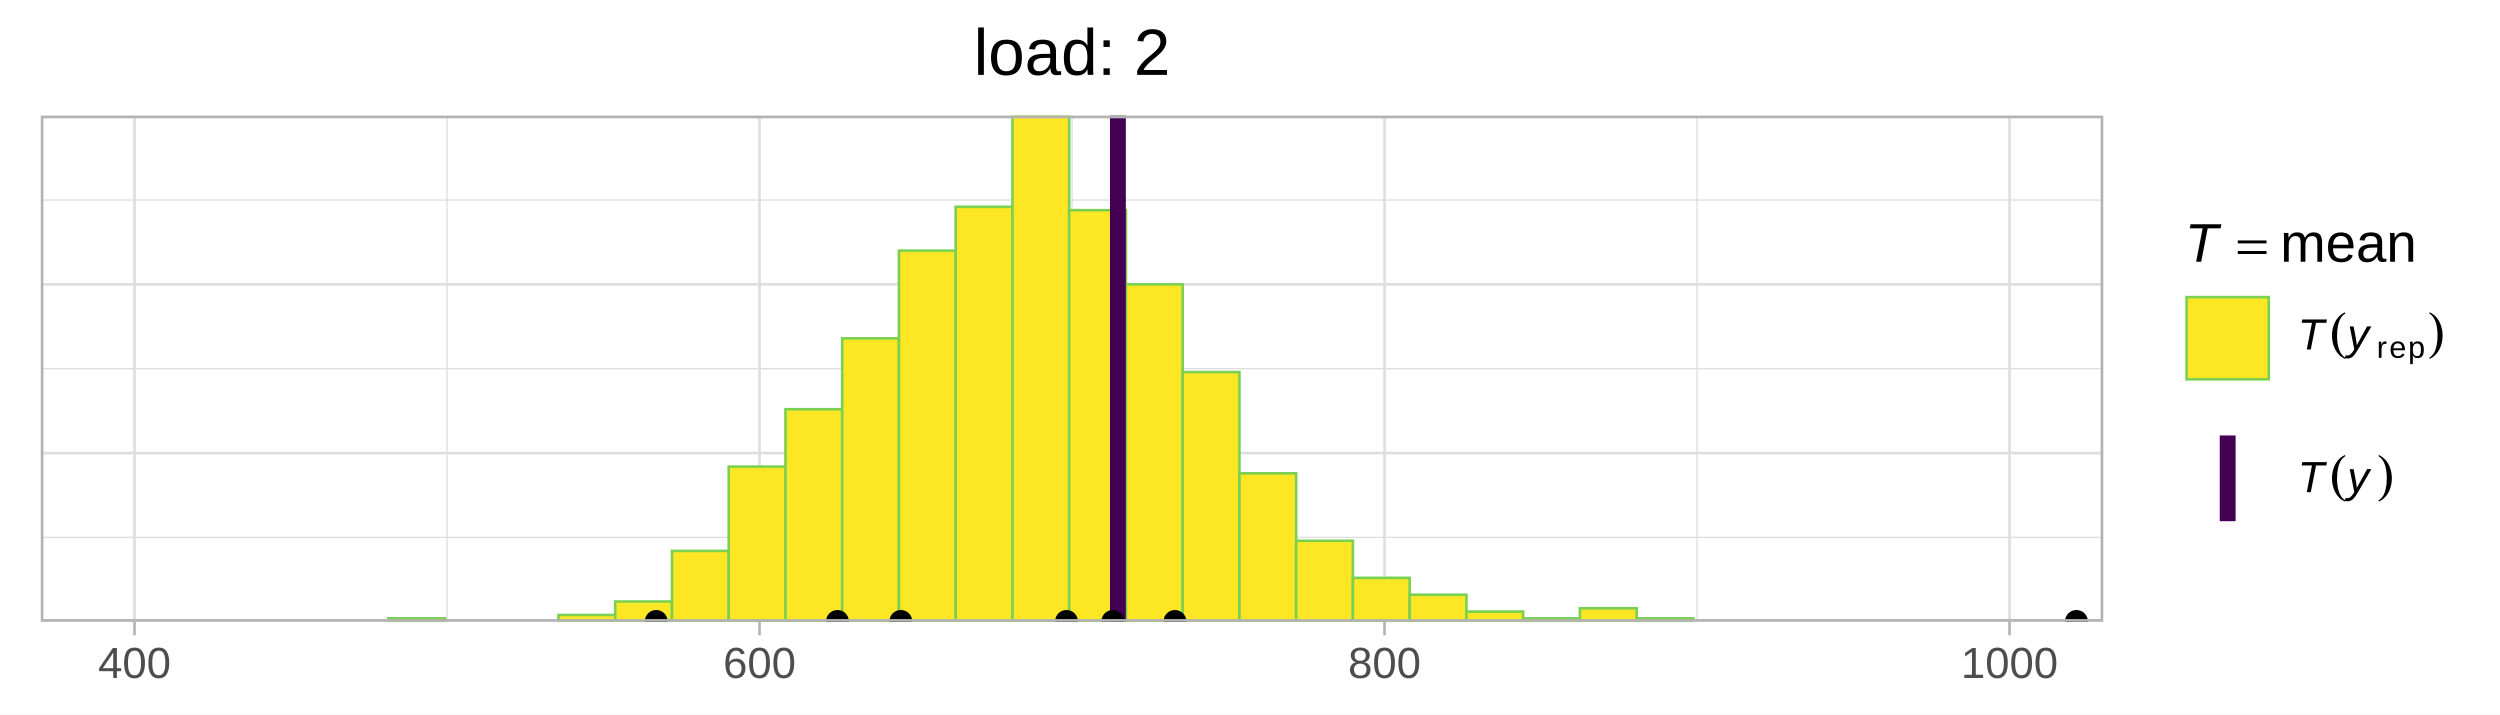
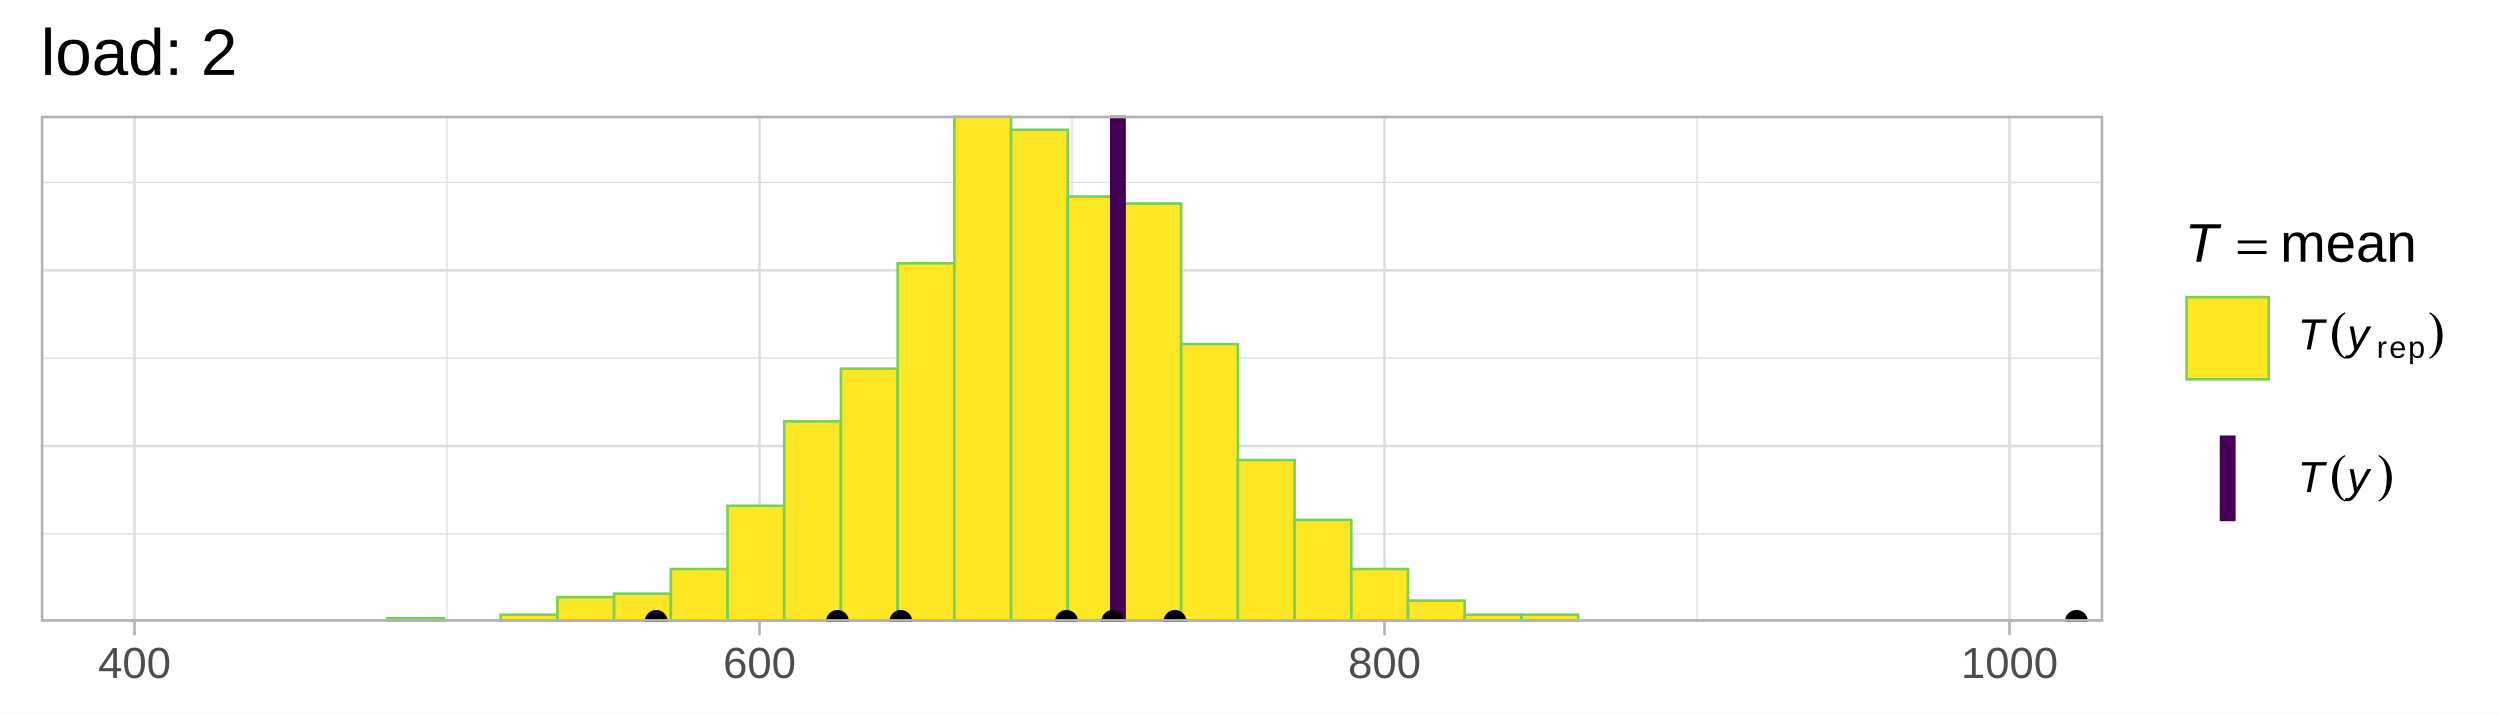
<svg xmlns="http://www.w3.org/2000/svg" class="svglite" width="504.00pt" height="144.00pt" viewBox="0 0 504.00 144.00">
  <defs>
    <style type="text/css">
    .svglite line, .svglite polyline, .svglite polygon, .svglite path, .svglite rect, .svglite circle {
      fill: none;
      stroke: #000000;
      stroke-linecap: round;
      stroke-linejoin: round;
      stroke-miterlimit: 10.00;
    }
    .svglite text {
      white-space: pre;
    }
  </style>
  </defs>
  <rect width="100%" height="100%" style="stroke: none; fill: #FFFFFF;" />
  <defs>
    <clipPath id="cpMC4wMHw1MDQuMDB8MC4wMHwxNDQuMDA=">
      <rect x="0.00" y="0.00" width="504.00" height="144.00" />
    </clipPath>
  </defs>
  <g clip-path="url(#cpMC4wMHw1MDQuMDB8MC4wMHwxNDQuMDA=)">
    <rect x="0" y="0.00" width="504.00" height="144.00" style="stroke-width: 1.07; stroke: #FFFFFF; fill: #FFFFFF;" />
  </g>
  <defs>
    <clipPath id="cpOC4yMnw0MjQuMDJ8MjMuMzJ8MTI1LjM1">
      <rect x="8.22" y="23.32" width="415.80" height="102.02" />
    </clipPath>
  </defs>
  <g clip-path="url(#cpOC4yMnw0MjQuMDJ8MjMuMzJ8MTI1LjM1)">
    <rect x="8.22" y="23.32" width="415.80" height="102.02" style="stroke-width: 1.07; stroke: none; fill: #FFFFFF;" />
-     <polyline points="8.22,108.34 424.02,108.34 " style="stroke-width: 0.27; stroke: #DEDEDE; stroke-linecap: butt;" />
-     <polyline points="8.22,74.33 424.02,74.33 " style="stroke-width: 0.27; stroke: #DEDEDE; stroke-linecap: butt;" />
-     <polyline points="8.22,40.33 424.02,40.33 " style="stroke-width: 0.27; stroke: #DEDEDE; stroke-linecap: butt;" />
+     <polyline points="8.22,107.63 424.02,107.63 " style="stroke-width: 0.27; stroke: #DEDEDE; stroke-linecap: butt;" />
+     <polyline points="8.22,72.21 424.02,72.21 " style="stroke-width: 0.27; stroke: #DEDEDE; stroke-linecap: butt;" />
+     <polyline points="8.22,36.78 424.02,36.78 " style="stroke-width: 0.27; stroke: #DEDEDE; stroke-linecap: butt;" />
    <polyline points="90.12,125.35 90.12,23.32 " style="stroke-width: 0.27; stroke: #DEDEDE; stroke-linecap: butt;" />
    <polyline points="216.12,125.35 216.12,23.32 " style="stroke-width: 0.27; stroke: #DEDEDE; stroke-linecap: butt;" />
    <polyline points="342.12,125.35 342.12,23.32 " style="stroke-width: 0.27; stroke: #DEDEDE; stroke-linecap: butt;" />
    <polyline points="8.22,125.35 424.02,125.35 " style="stroke-width: 0.53; stroke: #DEDEDE; stroke-linecap: butt;" />
-     <polyline points="8.22,91.34 424.02,91.34 " style="stroke-width: 0.53; stroke: #DEDEDE; stroke-linecap: butt;" />
-     <polyline points="8.22,57.33 424.02,57.33 " style="stroke-width: 0.53; stroke: #DEDEDE; stroke-linecap: butt;" />
-     <polyline points="8.22,23.32 424.02,23.32 " style="stroke-width: 0.53; stroke: #DEDEDE; stroke-linecap: butt;" />
+     <polyline points="8.22,89.92 424.02,89.92 " style="stroke-width: 0.53; stroke: #DEDEDE; stroke-linecap: butt;" />
+     <polyline points="8.22,54.50 424.02,54.50 " style="stroke-width: 0.53; stroke: #DEDEDE; stroke-linecap: butt;" />
    <polyline points="27.12,125.35 27.12,23.32 " style="stroke-width: 0.53; stroke: #DEDEDE; stroke-linecap: butt;" />
    <polyline points="153.12,125.35 153.12,23.32 " style="stroke-width: 0.53; stroke: #DEDEDE; stroke-linecap: butt;" />
    <polyline points="279.12,125.35 279.12,23.32 " style="stroke-width: 0.53; stroke: #DEDEDE; stroke-linecap: butt;" />
    <polyline points="405.12,125.35 405.12,23.32 " style="stroke-width: 0.53; stroke: #DEDEDE; stroke-linecap: butt;" />
-     <rect x="78.27" y="124.66" width="11.44" height="0.68" style="stroke-width: 0.53; stroke: #7AD151; stroke-linecap: butt; stroke-linejoin: miter; fill: #FDE725;" />
-     <rect x="89.71" y="125.35" width="11.44" height="0.00" style="stroke-width: 0.53; stroke: #7AD151; stroke-linecap: butt; stroke-linejoin: miter; fill: #FDE725;" />
-     <rect x="101.15" y="125.35" width="11.44" height="0.00" style="stroke-width: 0.53; stroke: #7AD151; stroke-linecap: butt; stroke-linejoin: miter; fill: #FDE725;" />
-     <rect x="112.59" y="123.98" width="11.44" height="1.36" style="stroke-width: 0.53; stroke: #7AD151; stroke-linecap: butt; stroke-linejoin: miter; fill: #FDE725;" />
-     <rect x="124.03" y="121.26" width="11.44" height="4.08" style="stroke-width: 0.53; stroke: #7AD151; stroke-linecap: butt; stroke-linejoin: miter; fill: #FDE725;" />
-     <rect x="135.47" y="111.06" width="11.44" height="14.28" style="stroke-width: 0.53; stroke: #7AD151; stroke-linecap: butt; stroke-linejoin: miter; fill: #FDE725;" />
-     <rect x="146.91" y="94.06" width="11.44" height="31.29" style="stroke-width: 0.53; stroke: #7AD151; stroke-linecap: butt; stroke-linejoin: miter; fill: #FDE725;" />
-     <rect x="158.35" y="82.50" width="11.44" height="42.85" style="stroke-width: 0.53; stroke: #7AD151; stroke-linecap: butt; stroke-linejoin: miter; fill: #FDE725;" />
-     <rect x="169.79" y="68.21" width="11.44" height="57.13" style="stroke-width: 0.53; stroke: #7AD151; stroke-linecap: butt; stroke-linejoin: miter; fill: #FDE725;" />
-     <rect x="181.23" y="50.53" width="11.44" height="74.82" style="stroke-width: 0.53; stroke: #7AD151; stroke-linecap: butt; stroke-linejoin: miter; fill: #FDE725;" />
-     <rect x="192.67" y="41.69" width="11.44" height="83.66" style="stroke-width: 0.53; stroke: #7AD151; stroke-linecap: butt; stroke-linejoin: miter; fill: #FDE725;" />
-     <rect x="204.11" y="23.32" width="11.44" height="102.02" style="stroke-width: 0.53; stroke: #7AD151; stroke-linecap: butt; stroke-linejoin: miter; fill: #FDE725;" />
-     <rect x="215.55" y="42.37" width="11.44" height="82.98" style="stroke-width: 0.53; stroke: #7AD151; stroke-linecap: butt; stroke-linejoin: miter; fill: #FDE725;" />
-     <rect x="226.99" y="57.33" width="11.44" height="68.02" style="stroke-width: 0.53; stroke: #7AD151; stroke-linecap: butt; stroke-linejoin: miter; fill: #FDE725;" />
-     <rect x="238.43" y="75.01" width="11.44" height="50.33" style="stroke-width: 0.53; stroke: #7AD151; stroke-linecap: butt; stroke-linejoin: miter; fill: #FDE725;" />
-     <rect x="249.87" y="95.42" width="11.44" height="29.93" style="stroke-width: 0.53; stroke: #7AD151; stroke-linecap: butt; stroke-linejoin: miter; fill: #FDE725;" />
-     <rect x="261.31" y="109.02" width="11.44" height="16.32" style="stroke-width: 0.53; stroke: #7AD151; stroke-linecap: butt; stroke-linejoin: miter; fill: #FDE725;" />
-     <rect x="272.75" y="116.50" width="11.44" height="8.84" style="stroke-width: 0.53; stroke: #7AD151; stroke-linecap: butt; stroke-linejoin: miter; fill: #FDE725;" />
-     <rect x="284.19" y="119.90" width="11.44" height="5.44" style="stroke-width: 0.53; stroke: #7AD151; stroke-linecap: butt; stroke-linejoin: miter; fill: #FDE725;" />
-     <rect x="295.63" y="123.30" width="11.44" height="2.04" style="stroke-width: 0.53; stroke: #7AD151; stroke-linecap: butt; stroke-linejoin: miter; fill: #FDE725;" />
-     <rect x="307.07" y="124.66" width="11.44" height="0.68" style="stroke-width: 0.53; stroke: #7AD151; stroke-linecap: butt; stroke-linejoin: miter; fill: #FDE725;" />
-     <rect x="318.51" y="122.62" width="11.44" height="2.72" style="stroke-width: 0.53; stroke: #7AD151; stroke-linecap: butt; stroke-linejoin: miter; fill: #FDE725;" />
-     <rect x="329.95" y="124.66" width="11.44" height="0.68" style="stroke-width: 0.53; stroke: #7AD151; stroke-linecap: butt; stroke-linejoin: miter; fill: #FDE725;" />
-     <rect x="341.39" y="125.35" width="11.44" height="0.00" style="stroke-width: 0.53; stroke: #7AD151; stroke-linecap: butt; stroke-linejoin: miter; fill: #FDE725;" />
-     <rect x="352.83" y="125.35" width="11.44" height="0.00" style="stroke-width: 0.53; stroke: #7AD151; stroke-linecap: butt; stroke-linejoin: miter; fill: #FDE725;" />
-     <rect x="364.27" y="125.35" width="11.44" height="0.00" style="stroke-width: 0.53; stroke: #7AD151; stroke-linecap: butt; stroke-linejoin: miter; fill: #FDE725;" />
-     <rect x="375.71" y="125.35" width="11.44" height="0.00" style="stroke-width: 0.53; stroke: #7AD151; stroke-linecap: butt; stroke-linejoin: miter; fill: #FDE725;" />
-     <rect x="387.15" y="125.35" width="11.44" height="0.00" style="stroke-width: 0.53; stroke: #7AD151; stroke-linecap: butt; stroke-linejoin: miter; fill: #FDE725;" />
-     <rect x="398.59" y="125.35" width="11.44" height="0.00" style="stroke-width: 0.53; stroke: #7AD151; stroke-linecap: butt; stroke-linejoin: miter; fill: #FDE725;" />
-     <rect x="410.03" y="125.35" width="11.44" height="0.00" style="stroke-width: 0.53; stroke: #7AD151; stroke-linecap: butt; stroke-linejoin: miter; fill: #FDE725;" />
+     <rect x="78.07" y="124.64" width="11.43" height="0.71" style="stroke-width: 0.53; stroke: #7AD151; stroke-linecap: butt; stroke-linejoin: miter; fill: #FDE725;" />
+     <rect x="89.51" y="125.35" width="11.43" height="0.00" style="stroke-width: 0.53; stroke: #7AD151; stroke-linecap: butt; stroke-linejoin: miter; fill: #FDE725;" />
+     <rect x="100.94" y="123.93" width="11.43" height="1.42" style="stroke-width: 0.53; stroke: #7AD151; stroke-linecap: butt; stroke-linejoin: miter; fill: #FDE725;" />
+     <rect x="112.37" y="120.39" width="11.43" height="4.96" style="stroke-width: 0.53; stroke: #7AD151; stroke-linecap: butt; stroke-linejoin: miter; fill: #FDE725;" />
+     <rect x="123.80" y="119.68" width="11.43" height="5.67" style="stroke-width: 0.53; stroke: #7AD151; stroke-linecap: butt; stroke-linejoin: miter; fill: #FDE725;" />
+     <rect x="135.24" y="114.72" width="11.43" height="10.63" style="stroke-width: 0.53; stroke: #7AD151; stroke-linecap: butt; stroke-linejoin: miter; fill: #FDE725;" />
+     <rect x="146.67" y="101.96" width="11.43" height="23.38" style="stroke-width: 0.53; stroke: #7AD151; stroke-linecap: butt; stroke-linejoin: miter; fill: #FDE725;" />
+     <rect x="158.10" y="84.96" width="11.43" height="40.38" style="stroke-width: 0.53; stroke: #7AD151; stroke-linecap: butt; stroke-linejoin: miter; fill: #FDE725;" />
+     <rect x="169.53" y="74.33" width="11.43" height="51.01" style="stroke-width: 0.53; stroke: #7AD151; stroke-linecap: butt; stroke-linejoin: miter; fill: #FDE725;" />
+     <rect x="180.97" y="53.08" width="11.43" height="72.27" style="stroke-width: 0.53; stroke: #7AD151; stroke-linecap: butt; stroke-linejoin: miter; fill: #FDE725;" />
+     <rect x="192.40" y="23.32" width="11.43" height="102.02" style="stroke-width: 0.53; stroke: #7AD151; stroke-linecap: butt; stroke-linejoin: miter; fill: #FDE725;" />
+     <rect x="203.83" y="26.16" width="11.43" height="99.19" style="stroke-width: 0.53; stroke: #7AD151; stroke-linecap: butt; stroke-linejoin: miter; fill: #FDE725;" />
+     <rect x="215.26" y="39.62" width="11.43" height="85.73" style="stroke-width: 0.53; stroke: #7AD151; stroke-linecap: butt; stroke-linejoin: miter; fill: #FDE725;" />
+     <rect x="226.69" y="41.03" width="11.43" height="84.31" style="stroke-width: 0.53; stroke: #7AD151; stroke-linecap: butt; stroke-linejoin: miter; fill: #FDE725;" />
+     <rect x="238.13" y="69.37" width="11.43" height="55.97" style="stroke-width: 0.53; stroke: #7AD151; stroke-linecap: butt; stroke-linejoin: miter; fill: #FDE725;" />
+     <rect x="249.56" y="92.75" width="11.43" height="32.59" style="stroke-width: 0.53; stroke: #7AD151; stroke-linecap: butt; stroke-linejoin: miter; fill: #FDE725;" />
+     <rect x="260.99" y="104.80" width="11.43" height="20.55" style="stroke-width: 0.53; stroke: #7AD151; stroke-linecap: butt; stroke-linejoin: miter; fill: #FDE725;" />
+     <rect x="272.42" y="114.72" width="11.43" height="10.63" style="stroke-width: 0.53; stroke: #7AD151; stroke-linecap: butt; stroke-linejoin: miter; fill: #FDE725;" />
+     <rect x="283.86" y="121.09" width="11.43" height="4.25" style="stroke-width: 0.53; stroke: #7AD151; stroke-linecap: butt; stroke-linejoin: miter; fill: #FDE725;" />
+     <rect x="295.29" y="123.93" width="11.43" height="1.42" style="stroke-width: 0.53; stroke: #7AD151; stroke-linecap: butt; stroke-linejoin: miter; fill: #FDE725;" />
+     <rect x="306.72" y="123.93" width="11.43" height="1.42" style="stroke-width: 0.53; stroke: #7AD151; stroke-linecap: butt; stroke-linejoin: miter; fill: #FDE725;" />
+     <rect x="318.15" y="125.35" width="11.43" height="0.00" style="stroke-width: 0.53; stroke: #7AD151; stroke-linecap: butt; stroke-linejoin: miter; fill: #FDE725;" />
+     <rect x="329.59" y="125.35" width="11.43" height="0.00" style="stroke-width: 0.53; stroke: #7AD151; stroke-linecap: butt; stroke-linejoin: miter; fill: #FDE725;" />
+     <rect x="341.02" y="125.35" width="11.43" height="0.00" style="stroke-width: 0.53; stroke: #7AD151; stroke-linecap: butt; stroke-linejoin: miter; fill: #FDE725;" />
+     <rect x="352.45" y="125.35" width="11.43" height="0.00" style="stroke-width: 0.53; stroke: #7AD151; stroke-linecap: butt; stroke-linejoin: miter; fill: #FDE725;" />
+     <rect x="363.88" y="125.35" width="11.43" height="0.00" style="stroke-width: 0.53; stroke: #7AD151; stroke-linecap: butt; stroke-linejoin: miter; fill: #FDE725;" />
+     <rect x="375.32" y="125.35" width="11.43" height="0.00" style="stroke-width: 0.53; stroke: #7AD151; stroke-linecap: butt; stroke-linejoin: miter; fill: #FDE725;" />
+     <rect x="386.75" y="125.35" width="11.43" height="0.00" style="stroke-width: 0.53; stroke: #7AD151; stroke-linecap: butt; stroke-linejoin: miter; fill: #FDE725;" />
+     <rect x="398.18" y="125.35" width="11.43" height="0.00" style="stroke-width: 0.53; stroke: #7AD151; stroke-linecap: butt; stroke-linejoin: miter; fill: #FDE725;" />
+     <rect x="409.61" y="125.35" width="11.43" height="0.00" style="stroke-width: 0.53; stroke: #7AD151; stroke-linecap: butt; stroke-linejoin: miter; fill: #FDE725;" />
    <line x1="225.37" y1="125.35" x2="225.37" y2="23.32" style="stroke-width: 3.20; stroke: #440154; stroke-linecap: butt;" />
-     <circle cx="418.61" cy="125.28" r="1.95" style="stroke-width: 0.71; fill: #000000;" />
-     <circle cx="236.87" cy="125.28" r="1.95" style="stroke-width: 0.71; fill: #000000;" />
-     <circle cx="224.34" cy="125.28" r="1.95" style="stroke-width: 0.71; fill: #000000;" />
-     <circle cx="132.29" cy="125.28" r="1.95" style="stroke-width: 0.71; fill: #000000;" />
-     <circle cx="215.01" cy="125.28" r="1.95" style="stroke-width: 0.71; fill: #000000;" />
-     <circle cx="168.83" cy="125.28" r="1.95" style="stroke-width: 0.71; fill: #000000;" />
-     <circle cx="181.61" cy="125.28" r="1.95" style="stroke-width: 0.71; fill: #000000;" />
+     <circle cx="418.61" cy="125.27" r="1.95" style="stroke-width: 0.71; fill: #000000;" />
+     <circle cx="236.87" cy="125.27" r="1.95" style="stroke-width: 0.71; fill: #000000;" />
+     <circle cx="224.34" cy="125.27" r="1.95" style="stroke-width: 0.71; fill: #000000;" />
+     <circle cx="132.29" cy="125.27" r="1.95" style="stroke-width: 0.71; fill: #000000;" />
+     <circle cx="215.01" cy="125.27" r="1.95" style="stroke-width: 0.71; fill: #000000;" />
+     <circle cx="168.83" cy="125.27" r="1.95" style="stroke-width: 0.71; fill: #000000;" />
+     <circle cx="181.61" cy="125.27" r="1.95" style="stroke-width: 0.71; fill: #000000;" />
    <rect x="8.22" y="23.32" width="415.80" height="102.02" style="stroke-width: 1.07; stroke: #B3B3B3;" />
  </g>
  <g clip-path="url(#cpMC4wMHw1MDQuMDB8MC4wMHwxNDQuMDA=)">
    <polyline points="27.12,128.08 27.12,125.35 " style="stroke-width: 0.53; stroke: #B3B3B3; stroke-linecap: butt;" />
    <polyline points="153.12,128.08 153.12,125.35 " style="stroke-width: 0.53; stroke: #B3B3B3; stroke-linecap: butt;" />
    <polyline points="279.12,128.08 279.12,125.35 " style="stroke-width: 0.53; stroke: #B3B3B3; stroke-linecap: butt;" />
    <polyline points="405.12,128.08 405.12,125.35 " style="stroke-width: 0.53; stroke: #B3B3B3; stroke-linecap: butt;" />
    <text x="27.12" y="136.69" text-anchor="middle" style="font-size: 8.80px;fill: #4D4D4D; font-family: &quot;Arimo&quot;;" textLength="16.78px" lengthAdjust="spacingAndGlyphs">400</text>
    <text x="153.12" y="136.69" text-anchor="middle" style="font-size: 8.80px;fill: #4D4D4D; font-family: &quot;Arimo&quot;;" textLength="16.78px" lengthAdjust="spacingAndGlyphs">600</text>
    <text x="279.12" y="136.69" text-anchor="middle" style="font-size: 8.80px;fill: #4D4D4D; font-family: &quot;Arimo&quot;;" textLength="16.78px" lengthAdjust="spacingAndGlyphs">800</text>
    <text x="405.12" y="136.69" text-anchor="middle" style="font-size: 8.80px;fill: #4D4D4D; font-family: &quot;Arimo&quot;;" textLength="22.38px" lengthAdjust="spacingAndGlyphs">1000</text>
    <rect x="434.98" y="38.12" width="63.54" height="44.19" style="stroke-width: 1.07; stroke: none; fill: #FFFFFF;" />
    <text x="440.46" y="52.77" style="font-size: 11.00px; font-style: italic; font-family: &quot;Arimo&quot;;" textLength="6.72px" lengthAdjust="spacingAndGlyphs">T</text>
    <text x="451.02" y="52.77" style="font-size: 11.00px; font-family: &quot;Standard Symbols PS&quot;;" textLength="6.04px" lengthAdjust="spacingAndGlyphs">=</text>
    <text x="459.69" y="52.77" style="font-size: 11.00px; font-family: &quot;Arimo&quot;;" textLength="31.19px" lengthAdjust="spacingAndGlyphs">mean</text>
    <rect x="440.46" y="59.55" width="17.28" height="17.28" style="stroke-width: 1.07; stroke: none; fill: #FFFFFF;" />
    <rect x="440.81" y="59.90" width="16.57" height="16.57" style="stroke-width: 0.53; stroke: #7AD151; stroke-linecap: butt; stroke-linejoin: miter; fill: #FDE725;" />
    <text x="463.22" y="70.45" style="font-size: 8.80px; font-style: italic; font-family: &quot;Arimo&quot;;" textLength="5.37px" lengthAdjust="spacingAndGlyphs">T</text>
    <text x="469.55" y="70.45" style="font-size: 11.00px; font-family: &quot;Standard Symbols PS&quot;;" textLength="3.66px" lengthAdjust="spacingAndGlyphs">(</text>
    <text x="473.22" y="70.45" style="font-size: 8.80px; font-style: italic; font-family: &quot;Arimo&quot;;" textLength="5.21px" lengthAdjust="spacingAndGlyphs">y</text>
    <text x="479.15" y="72.13" style="font-size: 6.16px; font-family: &quot;Arimo&quot;;" textLength="2.53px" lengthAdjust="spacingAndGlyphs">r</text>
    <text x="481.68" y="72.13" style="font-size: 6.16px; font-family: &quot;Arimo&quot;;" textLength="3.79px" lengthAdjust="spacingAndGlyphs">e</text>
    <text x="485.47" y="72.13" style="font-size: 6.16px; font-family: &quot;Arimo&quot;;" textLength="3.91px" lengthAdjust="spacingAndGlyphs">p</text>
    <text x="489.38" y="70.45" style="font-size: 11.00px; font-family: &quot;Standard Symbols PS&quot;;" textLength="3.66px" lengthAdjust="spacingAndGlyphs">)</text>
    <rect x="434.98" y="82.31" width="53.31" height="28.24" style="stroke-width: 1.07; stroke: none; fill: #FFFFFF;" />
    <rect x="440.46" y="87.79" width="17.28" height="17.28" style="stroke-width: 1.07; stroke: none; fill: #FFFFFF;" />
    <line x1="449.10" y1="105.07" x2="449.10" y2="87.79" style="stroke-width: 3.20; stroke: #440154; stroke-linecap: butt;" />
    <text x="463.22" y="99.22" style="font-size: 8.80px; font-style: italic; font-family: &quot;Arimo&quot;;" textLength="5.37px" lengthAdjust="spacingAndGlyphs">T</text>
    <text x="469.55" y="99.22" style="font-size: 11.00px; font-family: &quot;Standard Symbols PS&quot;;" textLength="3.66px" lengthAdjust="spacingAndGlyphs">(</text>
    <text x="473.22" y="99.22" style="font-size: 8.80px; font-style: italic; font-family: &quot;Arimo&quot;;" textLength="5.21px" lengthAdjust="spacingAndGlyphs">y</text>
    <text x="479.15" y="99.22" style="font-size: 11.00px; font-family: &quot;Standard Symbols PS&quot;;" textLength="3.66px" lengthAdjust="spacingAndGlyphs">)</text>
-     <text x="216.12" y="15.10" text-anchor="middle" style="font-size: 13.20px; font-family: &quot;Arimo&quot;;" textLength="49.41px" lengthAdjust="spacingAndGlyphs">load:  2</text>
+     <text x="8.22" y="15.10" style="font-size: 13.20px; font-family: &quot;Arimo&quot;;" textLength="49.41px" lengthAdjust="spacingAndGlyphs">load:  2</text>
  </g>
</svg>
